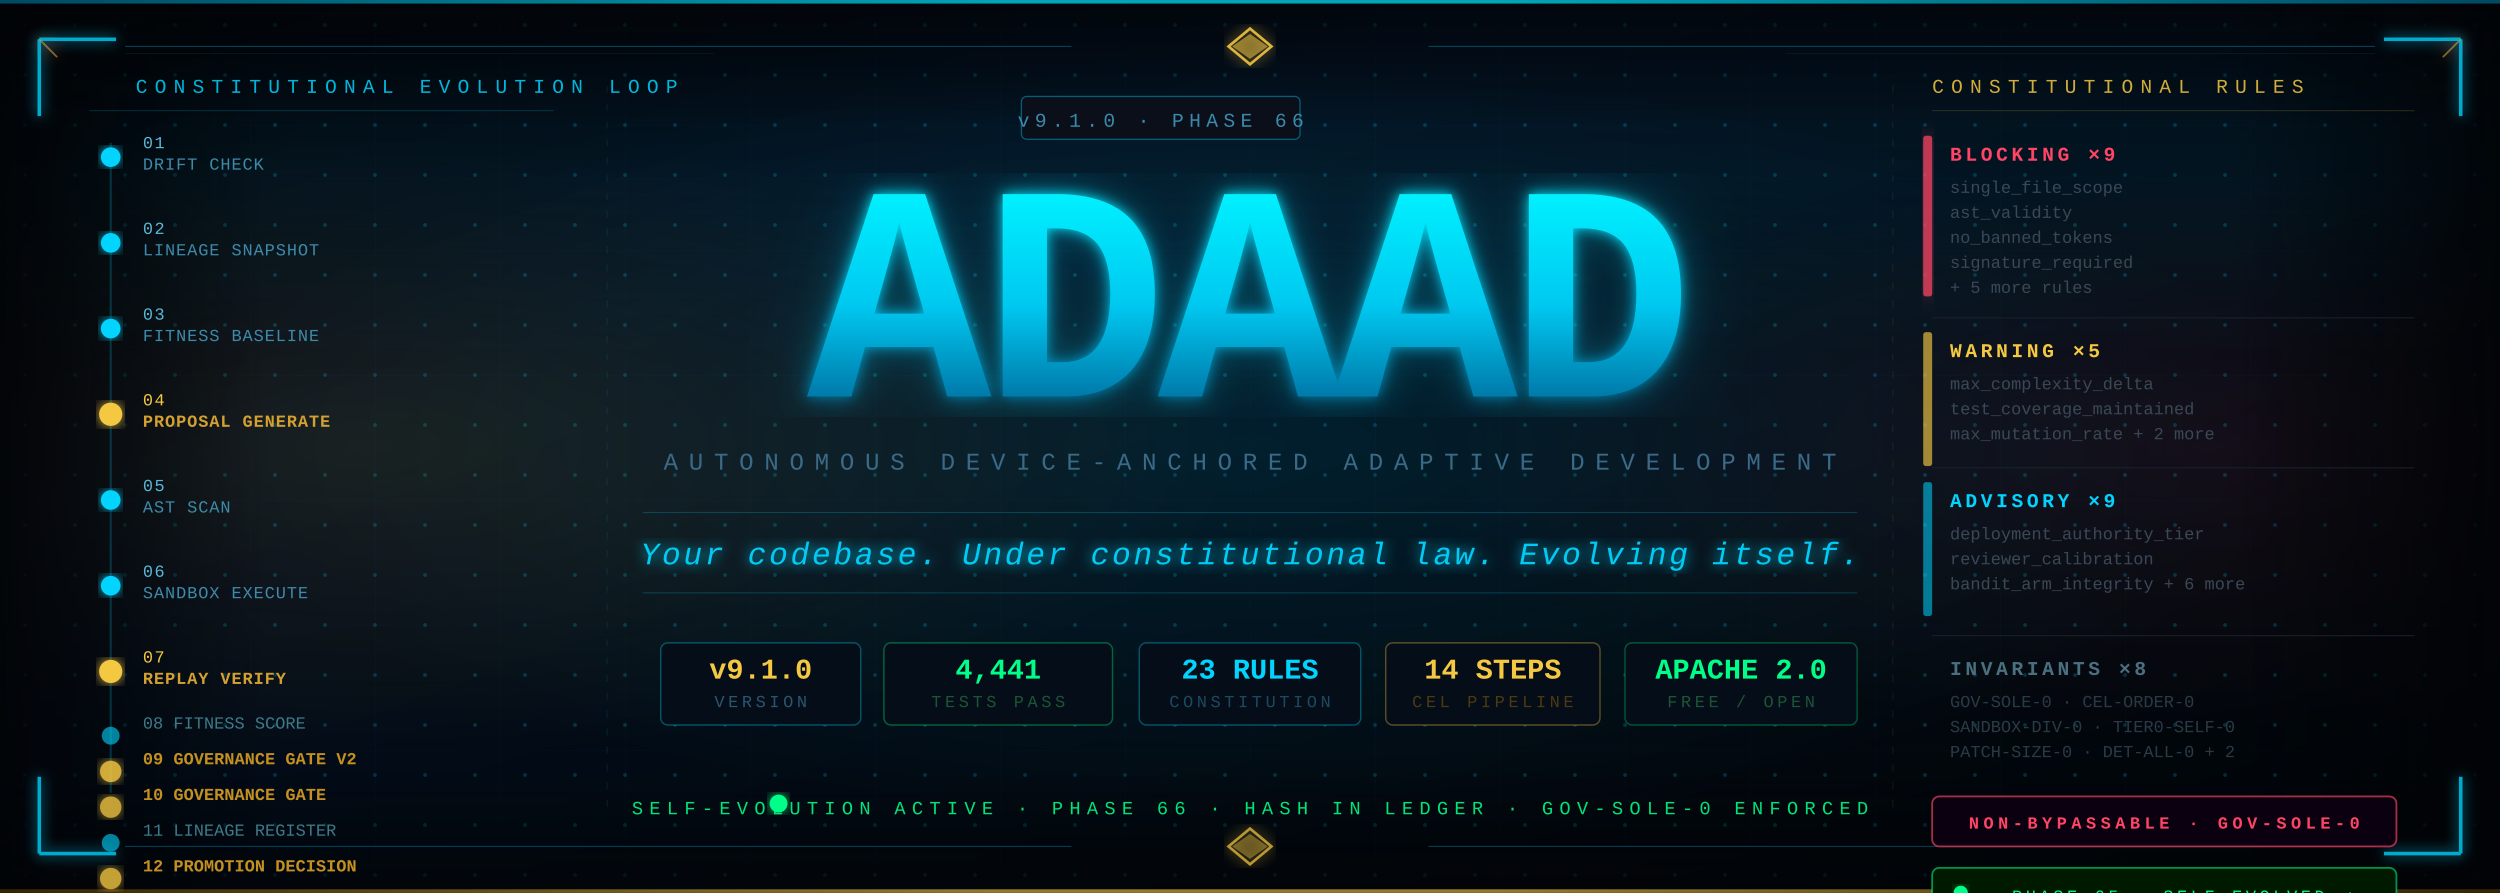
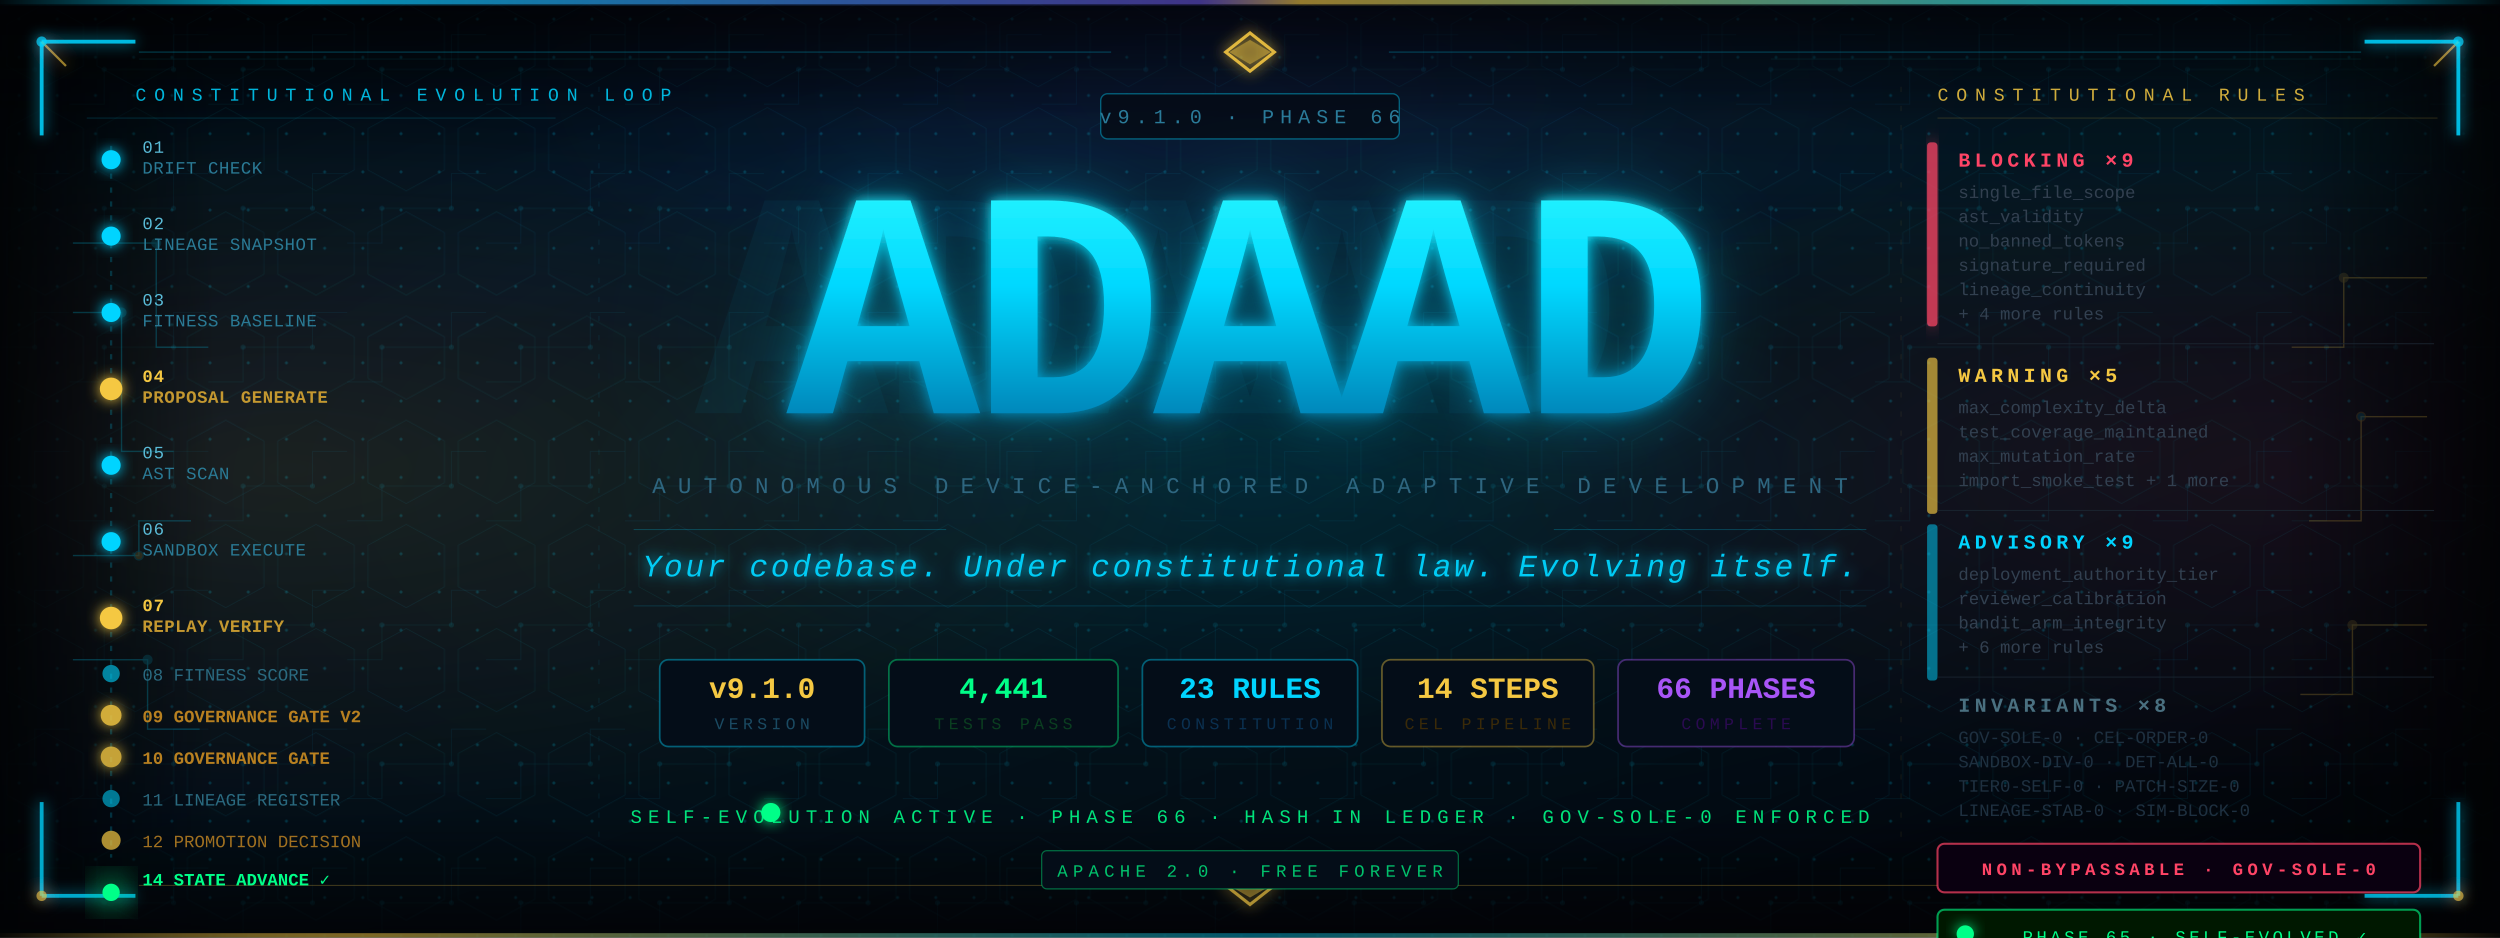
- <svg xmlns="http://www.w3.org/2000/svg" viewBox="0 0 1400 500">
+ <svg xmlns="http://www.w3.org/2000/svg" viewBox="0 0 1440 540">
  <defs>
    <style>
-     @keyframes scan { 0%{transform:translateY(-200px)} 100%{transform:translateY(700px)} }
-     @keyframes flicker { 0%,100%{opacity:.9} 48%{opacity:.45} 52%{opacity:.7} }
-     @keyframes breathe { 0%,100%{opacity:.06} 50%{opacity:.18} }
-     @keyframes beacon { 0%,100%{r:5;opacity:1} 50%{r:8;opacity:.5} }
-     @keyframes beacon2 { 0%,100%{r:4;opacity:1} 50%{r:7;opacity:.4} }
-     @keyframes goldpulse { 0%,100%{opacity:.9} 50%{opacity:.35} }
-     @keyframes cyanpulse { 0%,100%{opacity:.85} 50%{opacity:.3} }
-     @keyframes greenpulse { 0%,100%{opacity:.95} 50%{opacity:.5} }
-     @keyframes shimmer { 0%{stroke-dashoffset:0} 100%{stroke-dashoffset:-40} }
+     @keyframes scan{0%{transform:translateY(-220px)}100%{transform:translateY(760px)}}
+     @keyframes orb{0%,100%{opacity:.08}50%{opacity:.22}}
+     @keyframes orb2{0%,100%{opacity:.05}50%{opacity:.15}}
+     @keyframes beacon{0%,100%{r:5;opacity:1}50%{r:9;opacity:.4}}
+     @keyframes trailpulse{0%{stroke-dashoffset:0}100%{stroke-dashoffset:-120}}
+     @keyframes celpulse{0%,100%{opacity:.9}50%{opacity:.3}}
+     @keyframes celpulse2{0%,100%{opacity:.85}50%{opacity:.28}}
+     @keyframes celpulse3{0%,100%{opacity:.8}50%{opacity:.2}}
+     @keyframes titlehaze{0%,100%{opacity:.18}50%{opacity:.38}}
+     @keyframes hexgrid{0%,100%{opacity:.07}50%{opacity:.14}}
+     @keyframes statusblink{0%,100%{opacity:1}48%{opacity:.2}52%{opacity:.9}}
  </style>
-     <pattern id="dots" width="28" height="28" patternUnits="userSpaceOnUse">
-       <circle cx="14" cy="14" r="1.1" fill="#00d4ff" opacity="0.2" />
+     <pattern id="hexes" x="0" y="0" width="52" height="60" patternUnits="userSpaceOnUse">
+       <polygon points="26,2 48,14 48,38 26,50 4,38 4,14" fill="none" stroke="#00d4ff" stroke-width="0.4" opacity="0.14" />
    </pattern>
-     <pattern id="finegrid" width="70" height="70" patternUnits="userSpaceOnUse">
-       <path d="M70 0L0 0 0 70" fill="none" stroke="#00d4ff" stroke-width="0.3" opacity="0.11" />
+     <pattern id="cdots" x="0" y="0" width="22" height="22" patternUnits="userSpaceOnUse">
+       <circle cx="11" cy="11" r="0.9" fill="#00d4ff" opacity="0.18" />
    </pattern>
-     <filter id="gs">
-       <feGaussianBlur stdDeviation="3.5" result="b" />
-       <feMerge>
-         <feMergeNode in="b" />
-         <feMergeNode in="SourceGraphic" />
-       </feMerge>
-     </filter>
-     <filter id="gm">
-       <feGaussianBlur stdDeviation="9" result="b" />
-       <feMerge>
-         <feMergeNode in="b" />
-         <feMergeNode in="b" />
-         <feMergeNode in="SourceGraphic" />
-       </feMerge>
-     </filter>
-     <filter id="gxl">
-       <feGaussianBlur stdDeviation="20" result="b" />
-       <feMerge>
-         <feMergeNode in="b" />
-         <feMergeNode in="b" />
+     <pattern id="traces" x="0" y="0" width="80" height="80" patternUnits="userSpaceOnUse">
+       <path d="M0 40 L20 40 L20 20 L40 20" fill="none" stroke="#00d4ff" stroke-width="0.4" opacity="0.08" />
+       <path d="M80 40 L60 40 L60 60 L40 60" fill="none" stroke="#00d4ff" stroke-width="0.4" opacity="0.08" />
+       <circle cx="20" cy="40" r="1.5" fill="#00d4ff" opacity="0.1" />
+       <circle cx="60" cy="40" r="1.5" fill="#00d4ff" opacity="0.1" />
+     </pattern>
+     <filter id="gs" x="-60%" y="-60%" width="220%" height="220%">
+       <feGaussianBlur stdDeviation="4" result="b" />
+       <feMerge>
+         <feMergeNode in="b" />
+         <feMergeNode in="SourceGraphic" />
+       </feMerge>
+     </filter>
+     <filter id="gm" x="-100%" y="-100%" width="300%" height="300%">
+       <feGaussianBlur stdDeviation="10" result="b" />
+       <feMerge>
+         <feMergeNode in="b" />
+         <feMergeNode in="b" />
+         <feMergeNode in="SourceGraphic" />
+       </feMerge>
+     </filter>
+     <filter id="gxl" x="-150%" y="-150%" width="400%" height="400%">
+       <feGaussianBlur stdDeviation="24" result="b" />
+       <feMerge>
+         <feMergeNode in="b" />
+         <feMergeNode in="b" />
+         <feMergeNode in="b" />
+         <feMergeNode in="SourceGraphic" />
+       </feMerge>
+     </filter>
+     <filter id="gxxl" x="-200%" y="-200%" width="500%" height="500%">
+       <feGaussianBlur stdDeviation="40" result="b" />
+       <feMerge>
        <feMergeNode in="b" />
        <feMergeNode in="SourceGraphic" />
      </feMerge>
    </filter>
    <filter id="gred">
      <feGaussianBlur stdDeviation="5" result="b" />
      <feMerge>
        <feMergeNode in="b" />
        <feMergeNode in="SourceGraphic" />
      </feMerge>
    </filter>
    <linearGradient id="bg" x1="0%" y1="0%" x2="100%" y2="100%">
-       <stop offset="0%" stop-color="#010306" />
-       <stop offset="30%" stop-color="#030d1c" />
-       <stop offset="65%" stop-color="#020a12" />
-       <stop offset="100%" stop-color="#010306" />
-     </linearGradient>
-     <radialGradient id="cglow" cx="50%" cy="50%" r="42%">
-       <stop offset="0%" stop-color="#00d4ff" stop-opacity="0.1">
-         <animate attributeName="stop-opacity" values="0.1;0.2;0.1" dur="5s" repeatCount="indefinite" />
+       <stop offset="0%" stop-color="#010204" />
+       <stop offset="25%" stop-color="#020c1c" />
+       <stop offset="55%" stop-color="#030e16" />
+       <stop offset="80%" stop-color="#020810" />
+       <stop offset="100%" stop-color="#010204" />
+     </linearGradient>
+     <radialGradient id="bloom1" cx="50%" cy="52%" r="48%">
+       <stop offset="0%" stop-color="#00d4ff" stop-opacity="0.12">
+         <animate attributeName="stop-opacity" values="0.12;0.28;0.12" dur="6s" repeatCount="indefinite" />
      </stop>
+       <stop offset="55%" stop-color="#00d4ff" stop-opacity="0.02" />
      <stop offset="100%" stop-color="#00d4ff" stop-opacity="0" />
    </radialGradient>
-     <radialGradient id="lglow" cx="15%" cy="50%" r="35%">
-       <stop offset="0%" stop-color="#f5c842" stop-opacity="0.09" />
+     <radialGradient id="bloom2" cx="12%" cy="50%" r="38%">
+       <stop offset="0%" stop-color="#f5c842" stop-opacity="0.1">
+         <animate attributeName="stop-opacity" values="0.1;0.2;0.1" dur="7s" begin="1s" repeatCount="indefinite" />
+       </stop>
      <stop offset="100%" stop-color="#f5c842" stop-opacity="0" />
    </radialGradient>
-     <radialGradient id="rglow" cx="88%" cy="50%" r="32%">
-       <stop offset="0%" stop-color="#ff4466" stop-opacity="0.07" />
+     <radialGradient id="bloom3" cx="90%" cy="50%" r="35%">
+       <stop offset="0%" stop-color="#ff4466" stop-opacity="0.08">
+         <animate attributeName="stop-opacity" values="0.08;0.16;0.08" dur="8s" begin="2s" repeatCount="indefinite" />
+       </stop>
      <stop offset="100%" stop-color="#ff4466" stop-opacity="0" />
    </radialGradient>
-     <linearGradient id="cyang" x1="0%" y1="0%" x2="100%" y2="0%">
-       <stop offset="0%" stop-color="#006688" />
-       <stop offset="40%" stop-color="#00e8ff" />
-       <stop offset="60%" stop-color="#00e8ff" />
-       <stop offset="100%" stop-color="#006688" />
-     </linearGradient>
-     <linearGradient id="goldg" x1="0%" y1="0%" x2="100%" y2="0%">
-       <stop offset="0%" stop-color="#5a3a00" />
-       <stop offset="40%" stop-color="#f5c842" />
-       <stop offset="60%" stop-color="#f5c842" />
-       <stop offset="100%" stop-color="#5a3a00" />
+     <radialGradient id="bloom4" cx="50%" cy="10%" r="30%">
+       <stop offset="0%" stop-color="#7b61ff" stop-opacity="0.06" />
+       <stop offset="100%" stop-color="#7b61ff" stop-opacity="0" />
+     </radialGradient>
+     <linearGradient id="topedge" x1="0%" y1="0%" x2="100%" y2="0%">
+       <stop offset="0%" stop-color="#010204" stop-opacity="1" />
+       <stop offset="12%" stop-color="#00d4ff" stop-opacity="0.7" />
+       <stop offset="48%" stop-color="#7b61ff" stop-opacity="0.5" />
+       <stop offset="52%" stop-color="#f5c842" stop-opacity="0.6" />
+       <stop offset="88%" stop-color="#00d4ff" stop-opacity="0.7" />
+       <stop offset="100%" stop-color="#010204" stop-opacity="1" />
+     </linearGradient>
+     <linearGradient id="botedge" x1="0%" y1="0%" x2="100%" y2="0%">
+       <stop offset="0%" stop-color="#010204" stop-opacity="1" />
+       <stop offset="15%" stop-color="#f5c842" stop-opacity="0.5" />
+       <stop offset="50%" stop-color="#00d4ff" stop-opacity="0.4" />
+       <stop offset="85%" stop-color="#f5c842" stop-opacity="0.5" />
+       <stop offset="100%" stop-color="#010204" stop-opacity="1" />
    </linearGradient>
    <linearGradient id="titleg" x1="0%" y1="0%" x2="0%" y2="100%">
-       <stop offset="0%" stop-color="#00f0ff" />
-       <stop offset="55%" stop-color="#00c8f0" />
-       <stop offset="100%" stop-color="#007aaa" />
+       <stop offset="0%" stop-color="#20f0ff" />
+       <stop offset="40%" stop-color="#00d8ff" />
+       <stop offset="100%" stop-color="#0088bb" />
    </linearGradient>
    <linearGradient id="scanfade" x1="0%" y1="0%" x2="0%" y2="100%">
      <stop offset="0%" stop-color="#00d4ff" stop-opacity="0" />
-       <stop offset="50%" stop-color="#00d4ff" stop-opacity="0.05" />
+       <stop offset="50%" stop-color="#00d4ff" stop-opacity="0.04" />
      <stop offset="100%" stop-color="#00d4ff" stop-opacity="0" />
    </linearGradient>
    <linearGradient id="vlr" x1="0%" y1="0%" x2="100%" y2="0%">
-       <stop offset="0%" stop-color="#010306" stop-opacity="0.92" />
-       <stop offset="11%" stop-color="#010306" stop-opacity="0" />
-       <stop offset="89%" stop-color="#010306" stop-opacity="0" />
-       <stop offset="100%" stop-color="#010306" stop-opacity="0.92" />
+       <stop offset="0%" stop-color="#010204" stop-opacity="0.95" />
+       <stop offset="9%" stop-color="#010204" stop-opacity="0" />
+       <stop offset="91%" stop-color="#010204" stop-opacity="0" />
+       <stop offset="100%" stop-color="#010204" stop-opacity="0.95" />
    </linearGradient>
    <linearGradient id="vtb" x1="0%" y1="0%" x2="0%" y2="100%">
-       <stop offset="0%" stop-color="#010306" stop-opacity="0.7" />
-       <stop offset="14%" stop-color="#010306" stop-opacity="0" />
-       <stop offset="86%" stop-color="#010306" stop-opacity="0" />
-       <stop offset="100%" stop-color="#010306" stop-opacity="0.75" />
-     </linearGradient>
-     <clipPath id="clip">
-       <rect width="1400" height="500" />
+       <stop offset="0%" stop-color="#010204" stop-opacity="0.7" />
+       <stop offset="13%" stop-color="#010204" stop-opacity="0" />
+       <stop offset="87%" stop-color="#010204" stop-opacity="0" />
+       <stop offset="100%" stop-color="#010204" stop-opacity="0.8" />
+     </linearGradient>
+     <clipPath id="mainclip">
+       <rect width="1440" height="540" />
    </clipPath>
  </defs>
-   <rect width="1400" height="500" fill="url(#bg)" />
-   <rect width="1400" height="500" fill="url(#dots)" />
-   <rect width="1400" height="500" fill="url(#finegrid)" opacity="0.55" />
-   <rect width="1400" height="500" fill="url(#cglow)" />
-   <rect width="1400" height="500" fill="url(#lglow)" />
-   <rect width="1400" height="500" fill="url(#rglow)" />
-   <g clip-path="url(#clip)">
-     <rect x="0" y="0" width="1400" height="200" fill="url(#scanfade)">
-       <animateTransform attributeName="transform" type="translate" values="0,-200;0,700" dur="7s" repeatCount="indefinite" />
+   <rect width="1440" height="540" fill="url(#bg)" />
+   <rect width="1440" height="540" fill="url(#hexes)" opacity="0.6" />
+   <rect width="1440" height="540" fill="url(#cdots)" />
+   <rect width="1440" height="540" fill="url(#traces)" />
+   <rect width="1440" height="540" fill="url(#bloom1)" />
+   <rect width="1440" height="540" fill="url(#bloom2)" />
+   <rect width="1440" height="540" fill="url(#bloom3)" />
+   <rect width="1440" height="540" fill="url(#bloom4)" />
+   <g clip-path="url(#mainclip)">
+     <rect x="0" y="0" width="1440" height="200" fill="url(#scanfade)">
+       <animateTransform attributeName="transform" type="translate" values="0,-220;0,760" dur="8s" repeatCount="indefinite" />
    </rect>
  </g>
-   <rect width="1400" height="500" fill="url(#vlr)" />
-   <rect width="1400" height="500" fill="url(#vtb)" />
-   <rect x="0" y="0" width="1400" height="2" fill="url(#cyang)" opacity="0.7" />
-   <rect x="0" y="498" width="1400" height="2" fill="url(#goldg)" opacity="0.6" />
-   <line x1="70" y1="26" x2="600" y2="26" stroke="#00d4ff" stroke-width="0.6" opacity="0.3" />
-   <line x1="70" y1="30" x2="400" y2="30" stroke="#00d4ff" stroke-width="0.3" opacity="0.15" />
-   <polygon points="700,16 712,26 700,36 688,26" fill="none" stroke="#f5c842" stroke-width="1.5" opacity="0.9" filter="url(#gs)">
-     <animate attributeName="stroke-opacity" values="0.9;0.35;0.9" dur="3.5s" repeatCount="indefinite" />
+   <rect width="1440" height="540" fill="url(#vlr)" />
+   <rect width="1440" height="540" fill="url(#vtb)" />
+   <rect x="0" y="0" width="1440" height="2.5" fill="url(#topedge)" />
+   <rect x="0" y="537.5" width="1440" height="2.5" fill="url(#botedge)" />
+   <rect x="0" y="2.5" width="1440" height="0.8" fill="url(#topedge)" opacity="0.3" />
+   <g filter="url(#gs)">
+     <line x1="24" y1="24" x2="78" y2="24" stroke="#00d4ff" stroke-width="2.2" opacity="0.85" />
+     <line x1="24" y1="24" x2="24" y2="78" stroke="#00d4ff" stroke-width="2.2" opacity="0.85" />
+     <line x1="24" y1="24" x2="38" y2="38" stroke="#f5c842" stroke-width="1.3" opacity="0.6" />
+     <circle cx="24" cy="24" r="3" fill="#00d4ff" opacity="0.7" />
+     <line x1="1416" y1="24" x2="1362" y2="24" stroke="#00d4ff" stroke-width="2.2" opacity="0.85" />
+     <line x1="1416" y1="24" x2="1416" y2="78" stroke="#00d4ff" stroke-width="2.2" opacity="0.85" />
+     <line x1="1416" y1="24" x2="1402" y2="38" stroke="#f5c842" stroke-width="1.3" opacity="0.6" />
+     <circle cx="1416" cy="24" r="3" fill="#00d4ff" opacity="0.7" />
+     <line x1="24" y1="516" x2="78" y2="516" stroke="#00d4ff" stroke-width="2.2" opacity="0.75" />
+     <line x1="24" y1="516" x2="24" y2="462" stroke="#00d4ff" stroke-width="2.2" opacity="0.75" />
+     <circle cx="24" cy="516" r="3" fill="#f5c842" opacity="0.6" />
+     <line x1="1416" y1="516" x2="1362" y2="516" stroke="#00d4ff" stroke-width="2.2" opacity="0.75" />
+     <line x1="1416" y1="516" x2="1416" y2="462" stroke="#00d4ff" stroke-width="2.2" opacity="0.75" />
+     <circle cx="1416" cy="516" r="3" fill="#f5c842" opacity="0.6" />
+   </g>
+   <g opacity="0.22" stroke="#00d4ff" fill="none" stroke-width="0.8">
+     <path d="M42 140 L90 140 L90 200 L120 200" />
+     <path d="M42 180 L70 180 L70 260 L100 260" />
+     <path d="M42 320 L80 320 L80 300 L110 300" />
+     <path d="M42 380 L85 380 L85 420 L115 420" />
+     <circle cx="90" cy="140" r="2.5" fill="#00d4ff" opacity="0.6" />
+     <circle cx="70" cy="180" r="2.5" fill="#00d4ff" opacity="0.6" />
+     <circle cx="80" cy="320" r="2.5" fill="#f5c842" opacity="0.6" />
+     <circle cx="85" cy="380" r="2.5" fill="#00d4ff" opacity="0.6" />
+   </g>
+   <g opacity="0.2" stroke="#f5c842" fill="none" stroke-width="0.8">
+     <path d="M1398 160 L1350 160 L1350 200 L1320 200" />
+     <path d="M1398 240 L1360 240 L1360 300 L1330 300" />
+     <path d="M1398 360 L1355 360 L1355 400 L1325 400" />
+     <circle cx="1350" cy="160" r="2.5" fill="#f5c842" opacity="0.5" />
+     <circle cx="1360" cy="240" r="2.5" fill="#00d4ff" opacity="0.5" />
+     <circle cx="1355" cy="360" r="2.5" fill="#f5c842" opacity="0.5" />
+   </g>
+   <line x1="80" y1="30" x2="640" y2="30" stroke="#00d4ff" stroke-width="0.6" opacity="0.3" />
+   <line x1="80" y1="34" x2="420" y2="34" stroke="#00d4ff" stroke-width="0.3" opacity="0.14" />
+   <polygon points="720,19 734,30 720,41 706,30" fill="none" stroke="#f5c842" stroke-width="1.8" opacity="0.9" filter="url(#gs)">
+     <animate attributeName="stroke-opacity" values="0.9;0.3;0.9" dur="4s" repeatCount="indefinite" />
  </polygon>
-   <polygon points="700,19 710,26 700,33 690,26" fill="#f5c842" opacity="0.55" />
-   <line x1="800" y1="26" x2="1330" y2="26" stroke="#00d4ff" stroke-width="0.6" opacity="0.3" />
-   <line x1="1000" y1="30" x2="1330" y2="30" stroke="#00d4ff" stroke-width="0.3" opacity="0.15" />
-   <line x1="70" y1="474" x2="600" y2="474" stroke="#00d4ff" stroke-width="0.6" opacity="0.28" />
-   <polygon points="700,464 712,474 700,484 688,474" fill="none" stroke="#f5c842" stroke-width="1.5" opacity="0.75" filter="url(#gs)" />
-   <polygon points="700,467 710,474 700,481 690,474" fill="#f5c842" opacity="0.4" />
-   <line x1="800" y1="474" x2="1330" y2="474" stroke="#00d4ff" stroke-width="0.6" opacity="0.28" />
-   <g filter="url(#gs)" opacity="0.8">
-     <line x1="22" y1="22" x2="65" y2="22" stroke="#00d4ff" stroke-width="2" />
-     <line x1="22" y1="22" x2="22" y2="65" stroke="#00d4ff" stroke-width="2" />
-     <line x1="22" y1="22" x2="32" y2="32" stroke="#f5c842" stroke-width="1" opacity="0.6" />
-     <line x1="1378" y1="22" x2="1335" y2="22" stroke="#00d4ff" stroke-width="2" />
-     <line x1="1378" y1="22" x2="1378" y2="65" stroke="#00d4ff" stroke-width="2" />
-     <line x1="1378" y1="22" x2="1368" y2="32" stroke="#f5c842" stroke-width="1" opacity="0.6" />
-     <line x1="22" y1="478" x2="65" y2="478" stroke="#00d4ff" stroke-width="2" />
-     <line x1="22" y1="478" x2="22" y2="435" stroke="#00d4ff" stroke-width="2" />
-     <line x1="1378" y1="478" x2="1335" y2="478" stroke="#00d4ff" stroke-width="2" />
-     <line x1="1378" y1="478" x2="1378" y2="435" stroke="#00d4ff" stroke-width="2" />
-   </g>
-   <g transform="translate(50, 52)">
-     <text font-family="'Courier New',monospace" x="26" y="0" fill="#00d4ff" font-size="11" letter-spacing="4" opacity="0.85">CONSTITUTIONAL EVOLUTION LOOP</text>
-     <line x1="0" y1="10" x2="260" y2="10" stroke="#00d4ff" stroke-width="0.5" opacity="0.22" />
-     <line x1="12" y1="28" x2="12" y2="392" stroke="#00d4ff" stroke-width="1.2" opacity="0.2" />
-     <g font-family="'Courier New',monospace">
-       <circle cx="12" cy="36" r="5.5" fill="#00d4ff" filter="url(#gs)">
-         <animate attributeName="opacity" values="0.9;0.35;0.9" dur="3.2s" begin="0s" repeatCount="indefinite" />
-       </circle>
-       <text x="30" y="31" fill="#5ab8d8" font-size="9.5" letter-spacing="0.8">01</text>
-       <text x="30" y="43" fill="#3d8aaa" font-size="9.5" letter-spacing="0.5">DRIFT CHECK</text>
-       <circle cx="12" cy="84" r="5.5" fill="#00d4ff" filter="url(#gs)">
-         <animate attributeName="opacity" values="0.8;0.28;0.8" dur="2.9s" begin="0.4s" repeatCount="indefinite" />
-       </circle>
-       <text x="30" y="79" fill="#5ab8d8" font-size="9.5" letter-spacing="0.8">02</text>
-       <text x="30" y="91" fill="#3d8aaa" font-size="9.5" letter-spacing="0.5">LINEAGE SNAPSHOT</text>
-       <circle cx="12" cy="132" r="5.5" fill="#00d4ff" filter="url(#gs)">
-         <animate attributeName="opacity" values="0.75;0.3;0.75" dur="3.7s" begin="0.8s" repeatCount="indefinite" />
-       </circle>
-       <text x="30" y="127" fill="#5ab8d8" font-size="9.5" letter-spacing="0.8">03</text>
-       <text x="30" y="139" fill="#3d8aaa" font-size="9.5" letter-spacing="0.5">FITNESS BASELINE</text>
-       <circle cx="12" cy="180" r="6.5" fill="#f5c842" filter="url(#gs)">
-         <animate attributeName="opacity" values="0.95;0.42;0.95" dur="2.1s" begin="0s" repeatCount="indefinite" />
-       </circle>
-       <text x="30" y="175" fill="#f5c842" font-size="9.5" letter-spacing="0.8">04</text>
-       <text x="30" y="187" fill="#d4a030" font-size="9.5" letter-spacing="0.5" font-weight="bold">PROPOSAL GENERATE</text>
-       <circle cx="12" cy="228" r="5.5" fill="#00d4ff" filter="url(#gs)">
-         <animate attributeName="opacity" values="0.7;0.25;0.7" dur="4.1s" begin="1.2s" repeatCount="indefinite" />
-       </circle>
-       <text x="30" y="223" fill="#5ab8d8" font-size="9.5" letter-spacing="0.8">05</text>
-       <text x="30" y="235" fill="#3d8aaa" font-size="9.5" letter-spacing="0.5">AST SCAN</text>
-       <circle cx="12" cy="276" r="5.5" fill="#00d4ff" filter="url(#gs)">
-         <animate attributeName="opacity" values="0.7;0.28;0.7" dur="3.5s" begin="1.6s" repeatCount="indefinite" />
-       </circle>
-       <text x="30" y="271" fill="#5ab8d8" font-size="9.5" letter-spacing="0.8">06</text>
-       <text x="30" y="283" fill="#3d8aaa" font-size="9.5" letter-spacing="0.5">SANDBOX EXECUTE</text>
-       <circle cx="12" cy="324" r="6.5" fill="#f5c842" filter="url(#gs)">
-         <animate attributeName="opacity" values="0.9;0.38;0.9" dur="2.4s" begin="0.5s" repeatCount="indefinite" />
-       </circle>
-       <text x="30" y="319" fill="#f5c842" font-size="9.5" letter-spacing="0.8">07</text>
-       <text x="30" y="331" fill="#d4a030" font-size="9.5" letter-spacing="0.5" font-weight="bold">REPLAY VERIFY</text>
-       <circle cx="12" cy="360" r="5" fill="#00d4ff" opacity="0.6" />
-       <text x="30" y="356" fill="#3d7a8a" font-size="9.5">08  FITNESS SCORE</text>
-       <circle cx="12" cy="380" r="6" fill="#f5c842" opacity="0.85" filter="url(#gs)" />
-       <text x="30" y="376" fill="#c49020" font-size="9.5" font-weight="bold">09  GOVERNANCE GATE V2</text>
-       <circle cx="12" cy="400" r="6" fill="#f5c842" opacity="0.8" filter="url(#gs)" />
-       <text x="30" y="396" fill="#c49020" font-size="9.5" font-weight="bold">10  GOVERNANCE GATE</text>
-       <circle cx="12" cy="420" r="5" fill="#00d4ff" opacity="0.6" />
-       <text x="30" y="416" fill="#3d7a8a" font-size="9.5">11  LINEAGE REGISTER</text>
-       <circle cx="12" cy="440" r="6" fill="#f5c842" opacity="0.8" filter="url(#gs)" />
-       <text x="30" y="436" fill="#c49020" font-size="9.5" font-weight="bold">12  PROMOTION DECISION</text>
-       <circle cx="12" cy="460" r="4" fill="#00ff88" filter="url(#gm)">
-         <animate attributeName="r" values="5;8;5" dur="2.2s" repeatCount="indefinite" />
-         <animate attributeName="opacity" values="1;0.45;1" dur="2.2s" repeatCount="indefinite" />
-       </circle>
-       <text x="30" y="456" fill="#00ff88" font-size="10" letter-spacing="0.8" font-weight="bold">14  STATE ADVANCE ✓</text>
+   <polygon points="720,23 732,30 720,37 708,30" fill="#f5c842" opacity="0.55" filter="url(#gs)" />
+   <line x1="800" y1="30" x2="1360" y2="30" stroke="#00d4ff" stroke-width="0.6" opacity="0.3" />
+   <line x1="1020" y1="34" x2="1360" y2="34" stroke="#00d4ff" stroke-width="0.3" opacity="0.14" />
+   <line x1="80" y1="510" x2="640" y2="510" stroke="#f5c842" stroke-width="0.6" opacity="0.25" />
+   <polygon points="720,499 734,510 720,521 706,510" fill="none" stroke="#f5c842" stroke-width="1.8" opacity="0.7" filter="url(#gs)" />
+   <polygon points="720,503 732,510 720,517 708,510" fill="#f5c842" opacity="0.4" />
+   <line x1="800" y1="510" x2="1360" y2="510" stroke="#f5c842" stroke-width="0.6" opacity="0.25" />
+   <g transform="translate(50,58)">
+     <text font-family="'Courier New',monospace" x="28" y="0" fill="#00d4ff" font-size="10.5" letter-spacing="4.5" opacity="0.85">CONSTITUTIONAL EVOLUTION LOOP</text>
+     <line x1="0" y1="10" x2="270" y2="10" stroke="#00d4ff" stroke-width="0.5" opacity="0.2" />
+     <line x1="14" y1="26" x2="14" y2="436" stroke="#00d4ff" stroke-width="1.3" opacity="0.2" stroke-dasharray="3 5">
+       <animate attributeName="stroke-dashoffset" values="0;-16" dur="2s" repeatCount="indefinite" />
+     </line>
+     <g font-family="'Courier New',monospace" font-size="10">
+       <circle cx="14" cy="34" r="5.5" fill="#00d4ff" filter="url(#gs)">
+         <animate attributeName="opacity" values=".9;.3;.9" dur="3.1s" begin="0s" repeatCount="indefinite" />
+       </circle>
+       <text x="32" y="30" fill="#5abcd8" letter-spacing=".5">01</text>
+       <text x="32" y="42" fill="#2a7a95" letter-spacing=".3">DRIFT CHECK</text>
+       <circle cx="14" cy="78" r="5.5" fill="#00d4ff" filter="url(#gs)">
+         <animate attributeName="opacity" values=".85;.28;.85" dur="2.8s" begin=".35s" repeatCount="indefinite" />
+       </circle>
+       <text x="32" y="74" fill="#5abcd8" letter-spacing=".5">02</text>
+       <text x="32" y="86" fill="#2a7a95" letter-spacing=".3">LINEAGE SNAPSHOT</text>
+       <circle cx="14" cy="122" r="5.5" fill="#00d4ff" filter="url(#gs)">
+         <animate attributeName="opacity" values=".8;.25;.8" dur="3.6s" begin=".7s" repeatCount="indefinite" />
+       </circle>
+       <text x="32" y="118" fill="#5abcd8" letter-spacing=".5">03</text>
+       <text x="32" y="130" fill="#2a7a95" letter-spacing=".3">FITNESS BASELINE</text>
+       <circle cx="14" cy="166" r="6.5" fill="#f5c842" filter="url(#gs)">
+         <animate attributeName="opacity" values=".95;.4;.95" dur="2.0s" begin="0s" repeatCount="indefinite" />
+       </circle>
+       <text x="32" y="162" fill="#f5c842" letter-spacing=".5" font-weight="bold">04</text>
+       <text x="32" y="174" fill="#c49830" letter-spacing=".3" font-weight="bold">PROPOSAL GENERATE</text>
+       <circle cx="14" cy="210" r="5.5" fill="#00d4ff" filter="url(#gs)">
+         <animate attributeName="opacity" values=".75;.22;.75" dur="4.2s" begin="1.1s" repeatCount="indefinite" />
+       </circle>
+       <text x="32" y="206" fill="#5abcd8" letter-spacing=".5">05</text>
+       <text x="32" y="218" fill="#2a7a95" letter-spacing=".3">AST SCAN</text>
+       <circle cx="14" cy="254" r="5.5" fill="#00d4ff" filter="url(#gs)">
+         <animate attributeName="opacity" values=".75;.25;.75" dur="3.4s" begin="1.5s" repeatCount="indefinite" />
+       </circle>
+       <text x="32" y="250" fill="#5abcd8" letter-spacing=".5">06</text>
+       <text x="32" y="262" fill="#2a7a95" letter-spacing=".3">SANDBOX EXECUTE</text>
+       <circle cx="14" cy="298" r="6.5" fill="#f5c842" filter="url(#gs)">
+         <animate attributeName="opacity" values=".9;.35;.9" dur="2.3s" begin=".5s" repeatCount="indefinite" />
+       </circle>
+       <text x="32" y="294" fill="#f5c842" letter-spacing=".5" font-weight="bold">07</text>
+       <text x="32" y="306" fill="#c49830" letter-spacing=".3" font-weight="bold">REPLAY VERIFY</text>
+       <circle cx="14" cy="330" r="5" fill="#00d4ff" opacity=".6" />
+       <text x="32" y="334" fill="#2a6a80">08  FITNESS SCORE</text>
+       <circle cx="14" cy="354" r="6" fill="#f5c842" filter="url(#gs)" opacity=".85" />
+       <text x="32" y="358" fill="#b88020" font-weight="bold">09  GOVERNANCE GATE V2</text>
+       <circle cx="14" cy="378" r="6" fill="#f5c842" filter="url(#gs)" opacity=".8" />
+       <text x="32" y="382" fill="#b88020" font-weight="bold">10  GOVERNANCE GATE</text>
+       <circle cx="14" cy="402" r="5" fill="#00d4ff" opacity=".55" />
+       <text x="32" y="406" fill="#2a6a80">11  LINEAGE REGISTER</text>
+       <circle cx="14" cy="426" r="5.5" fill="#f5c842" opacity=".7" />
+       <text x="32" y="430" fill="#a07020">12  PROMOTION DECISION</text>
+       <circle cx="14" cy="456" r="5" fill="#00ff88" filter="url(#gm)">
+         <animate attributeName="r" values="5;8.5;5" dur="2.1s" repeatCount="indefinite" />
+         <animate attributeName="opacity" values="1;0.4;1" dur="2.1s" repeatCount="indefinite" />
+       </circle>
+       <text x="32" y="452" fill="#00ff88" font-weight="bold">14  STATE ADVANCE ✓</text>
    </g>
  </g>
-   <line x1="340" y1="48" x2="340" y2="452" stroke="#00d4ff" stroke-width="0.5" opacity="0.12" stroke-dasharray="4 6" />
-   <line x1="1060" y1="48" x2="1060" y2="452" stroke="#f5c842" stroke-width="0.5" opacity="0.1" stroke-dasharray="4 6" />
+   <line x1="345" y1="50" x2="345" y2="490" stroke="#00d4ff" stroke-width="0.5" opacity="0.1" stroke-dasharray="3 8" />
  <g text-anchor="middle">
-     <rect x="572" y="54" width="156" height="24" rx="3" fill="#0a0f1a" stroke="#00d4ff" stroke-width="0.7" stroke-opacity="0.4" />
-     <text x="650" y="71" font-family="'Courier New',monospace" font-size="11" fill="#3a8aaa" letter-spacing="3">v9.1.0  ·  PHASE 66</text>
-     <text x="700" y="222" fill="#001e2e" font-family="'Courier New',monospace" font-size="172" font-weight="900" letter-spacing="-5">ADAAD</text>
-     <text x="700" y="222" fill="#00d4ff" font-family="'Courier New',monospace" font-size="172" font-weight="900" letter-spacing="-5" opacity="0.08" filter="url(#gxl)">ADAAD</text>
-     <text x="700" y="222" fill="#00d4ff" font-family="'Courier New',monospace" font-size="172" font-weight="900" letter-spacing="-5" opacity="0.18" filter="url(#gm)">ADAAD</text>
-     <text x="700" y="222" fill="url(#titleg)" font-family="'Courier New',monospace" font-size="172" font-weight="900" letter-spacing="-5" filter="url(#gs)">ADAAD</text>
-     <text x="700" y="263" fill="#3a6a88" font-family="'Courier New',monospace" font-size="13.5" letter-spacing="6">AUTONOMOUS DEVICE-ANCHORED ADAPTIVE DEVELOPMENT</text>
-     <line x1="360" y1="287" x2="1040" y2="287" stroke="#00d4ff" stroke-width="0.6" opacity="0.22" />
-     <text x="700" y="316" fill="#00d4ff" font-family="'Courier New',monospace" font-size="17.5" letter-spacing="1.5" opacity="0.95" font-style="italic" filter="url(#gs)">Your codebase. Under constitutional law. Evolving itself.</text>
-     <line x1="360" y1="332" x2="1040" y2="332" stroke="#00d4ff" stroke-width="0.6" opacity="0.22" />
-     <g transform="translate(700,378)" font-family="'Courier New',monospace">
-       <rect x="-330" y="-18" width="112" height="46" rx="4" fill="#050d18" stroke="#00d4ff" stroke-width="0.8" stroke-opacity="0.35" />
-       <text x="-274" y="2" text-anchor="middle" fill="#f5c842" font-size="16" font-weight="700">v9.1.0</text>
-       <text x="-274" y="18" text-anchor="middle" fill="#2a5570" font-size="9.5" letter-spacing="2">VERSION</text>
-       <rect x="-205" y="-18" width="128" height="46" rx="4" fill="#050d18" stroke="#00ff88" stroke-width="0.8" stroke-opacity="0.35" />
-       <text x="-141" y="2" text-anchor="middle" fill="#00ff88" font-size="16" font-weight="700">4,441</text>
-       <text x="-141" y="18" text-anchor="middle" fill="#1a5535" font-size="9.5" letter-spacing="2">TESTS PASS</text>
-       <rect x="-62" y="-18" width="124" height="46" rx="4" fill="#050d18" stroke="#00d4ff" stroke-width="0.8" stroke-opacity="0.35" />
-       <text x="0" y="2" text-anchor="middle" fill="#00d4ff" font-size="16" font-weight="700">23 RULES</text>
-       <text x="0" y="18" text-anchor="middle" fill="#1a4a60" font-size="9.5" letter-spacing="2">CONSTITUTION</text>
-       <rect x="76" y="-18" width="120" height="46" rx="4" fill="#050d18" stroke="#f5c842" stroke-width="0.8" stroke-opacity="0.35" />
-       <text x="136" y="2" text-anchor="middle" fill="#f5c842" font-size="16" font-weight="700">14 STEPS</text>
-       <text x="136" y="18" text-anchor="middle" fill="#4a3a10" font-size="9.5" letter-spacing="2">CEL PIPELINE</text>
-       <rect x="210" y="-18" width="130" height="46" rx="4" fill="#050d18" stroke="#00ff88" stroke-width="0.8" stroke-opacity="0.3" />
-       <text x="275" y="2" text-anchor="middle" fill="#00ff88" font-size="16" font-weight="700">APACHE 2.0</text>
-       <text x="275" y="18" text-anchor="middle" fill="#1a5535" font-size="9.5" letter-spacing="2">FREE / OPEN</text>
+     <rect x="634" y="54" width="172" height="26" rx="4" fill="#050c18" stroke="#00d4ff" stroke-width="0.8" stroke-opacity="0.4" />
+     <text x="720" y="71" font-family="'Courier New',monospace" font-size="11.5" fill="#2a7a99" letter-spacing="3.5">v9.1.0  ·  PHASE 66</text>
+     <text x="720" y="238" fill="#001824" font-family="'Courier New',monospace" font-size="186" font-weight="900" letter-spacing="-6">ADAAD</text>
+     <text x="720" y="238" fill="#00d4ff" font-family="'Courier New',monospace" font-size="186" font-weight="900" letter-spacing="-6" opacity="0.06" filter="url(#gxxl)">
+     ADAAD
+     <animate attributeName="opacity" values="0.06;0.14;0.06" dur="5s" repeatCount="indefinite" />
+     </text>
+     <text x="720" y="238" fill="#00d4ff" font-family="'Courier New',monospace" font-size="186" font-weight="900" letter-spacing="-6" opacity="0.12" filter="url(#gxl)">ADAAD</text>
+     <text x="720" y="238" fill="#00d4ff" font-family="'Courier New',monospace" font-size="186" font-weight="900" letter-spacing="-6" opacity="0.22" filter="url(#gm)">ADAAD</text>
+     <text x="720" y="238" fill="url(#titleg)" font-family="'Courier New',monospace" font-size="186" font-weight="900" letter-spacing="-6" filter="url(#gs)">ADAAD</text>
+     <text x="720" y="284" fill="#2e6680" font-family="'Courier New',monospace" font-size="13" letter-spacing="7">AUTONOMOUS DEVICE-ANCHORED ADAPTIVE DEVELOPMENT</text>
+     <line x1="365" y1="305" x2="545" y2="305" stroke="#00d4ff" stroke-width="0.6" opacity="0.22" />
+     <line x1="895" y1="305" x2="1075" y2="305" stroke="#00d4ff" stroke-width="0.6" opacity="0.22" />
+     <text x="720" y="332" fill="#00d4ff" font-family="'Courier New',monospace" font-size="18" letter-spacing="1.5" font-style="italic" filter="url(#gs)" opacity=".95">Your codebase. Under constitutional law. Evolving itself.</text>
+     <line x1="365" y1="349" x2="1075" y2="349" stroke="#00d4ff" stroke-width="0.5" opacity="0.18" />
+     <g transform="translate(720, 400)" font-family="'Courier New',monospace">
+       <rect x="-340" y="-20" width="118" height="50" rx="5" fill="#040d18" stroke="#00d4ff" stroke-width="1" stroke-opacity="0.4" />
+       <text x="-281" y="2" text-anchor="middle" fill="#f5c842" font-size="17" font-weight="700">v9.1.0</text>
+       <text x="-281" y="20" text-anchor="middle" fill="#1a4a62" font-size="9.5" letter-spacing="2.5">VERSION</text>
+       <rect x="-208" y="-20" width="132" height="50" rx="5" fill="#040d18" stroke="#00ff88" stroke-width="1" stroke-opacity="0.4" />
+       <text x="-142" y="2" text-anchor="middle" fill="#00ff88" font-size="17" font-weight="700">4,441</text>
+       <text x="-142" y="20" text-anchor="middle" fill="#0a3e20" font-size="9.5" letter-spacing="2.5">TESTS PASS</text>
+       <rect x="-62" y="-20" width="124" height="50" rx="5" fill="#040d18" stroke="#00d4ff" stroke-width="1" stroke-opacity="0.4" />
+       <text x="0" y="2" text-anchor="middle" fill="#00d4ff" font-size="17" font-weight="700">23 RULES</text>
+       <text x="0" y="20" text-anchor="middle" fill="#0a3050" font-size="9.5" letter-spacing="2.5">CONSTITUTION</text>
+       <rect x="76" y="-20" width="122" height="50" rx="5" fill="#040d18" stroke="#f5c842" stroke-width="1" stroke-opacity="0.4" />
+       <text x="137" y="2" text-anchor="middle" fill="#f5c842" font-size="17" font-weight="700">14 STEPS</text>
+       <text x="137" y="20" text-anchor="middle" fill="#3a2a08" font-size="9.5" letter-spacing="2.5">CEL PIPELINE</text>
+       <rect x="212" y="-20" width="136" height="50" rx="5" fill="#040d18" stroke="#a855f7" stroke-width="1" stroke-opacity="0.4" />
+       <text x="280" y="2" text-anchor="middle" fill="#a855f7" font-size="17" font-weight="700">66 PHASES</text>
+       <text x="280" y="20" text-anchor="middle" fill="#2a0a50" font-size="9.5" letter-spacing="2.5">COMPLETE</text>
    </g>
-     <circle cx="436" cy="450" r="5" fill="#00ff88" filter="url(#gs)">
-       <animate attributeName="opacity" values="1;0.25;1" dur="1.9s" repeatCount="indefinite" />
+     <circle cx="444" cy="468" r="5.5" fill="#00ff88" filter="url(#gs)">
+       <animate attributeName="opacity" values="1;0.2;1" dur="1.8s" repeatCount="indefinite" />
    </circle>
-     <text x="700" y="456" font-family="'Courier New',monospace" font-size="10.5" fill="#00ff88" letter-spacing="3.5" opacity="0.88">SELF-EVOLUTION ACTIVE  ·  PHASE 66  ·  HASH IN LEDGER  ·  GOV-SOLE-0 ENFORCED</text>
-   </g>
-   <g transform="translate(1082, 52)">
-     <text font-family="'Courier New',monospace" x="0" y="0" fill="#f5c842" font-size="11" letter-spacing="4" opacity="0.85">CONSTITUTIONAL RULES</text>
-     <line x1="0" y1="10" x2="270" y2="10" stroke="#f5c842" stroke-width="0.5" opacity="0.2" />
-     <g transform="translate(0, 26)" font-family="'Courier New',monospace">
-       <rect x="-5" y="-2" width="5" height="90" rx="1.5" fill="#ff4466" opacity="0.75" filter="url(#gred)" />
-       <text x="10" y="12" fill="#ff4466" font-size="11" letter-spacing="2" font-weight="700">BLOCKING  ×9</text>
-       <text x="10" y="30" fill="#3a4855" font-size="9.5">single_file_scope</text>
-       <text x="10" y="44" fill="#3a4855" font-size="9.5">ast_validity</text>
-       <text x="10" y="58" fill="#3a4855" font-size="9.5">no_banned_tokens</text>
-       <text x="10" y="72" fill="#3a4855" font-size="9.5">signature_required</text>
-       <text x="10" y="86" fill="#3a4855" font-size="9.5">+ 5 more rules</text>
-       <line x1="0" y1="100" x2="270" y2="100" stroke="#1a2530" stroke-width="0.5" />
-       <rect x="-5" y="108" width="5" height="75" rx="1.5" fill="#f5c842" opacity="0.65" />
-       <text x="10" y="122" fill="#f5c842" font-size="11" letter-spacing="2" font-weight="700">WARNING  ×5</text>
-       <text x="10" y="140" fill="#3a4855" font-size="9.5">max_complexity_delta</text>
-       <text x="10" y="154" fill="#3a4855" font-size="9.5">test_coverage_maintained</text>
-       <text x="10" y="168" fill="#3a4855" font-size="9.5">max_mutation_rate  + 2 more</text>
-       <line x1="0" y1="184" x2="270" y2="184" stroke="#1a2530" stroke-width="0.5" />
-       <rect x="-5" y="192" width="5" height="75" rx="1.5" fill="#00d4ff" opacity="0.55" />
-       <text x="10" y="206" fill="#00d4ff" font-size="11" letter-spacing="2" font-weight="700">ADVISORY  ×9</text>
-       <text x="10" y="224" fill="#3a4855" font-size="9.5">deployment_authority_tier</text>
-       <text x="10" y="238" fill="#3a4855" font-size="9.5">reviewer_calibration</text>
-       <text x="10" y="252" fill="#3a4855" font-size="9.5">bandit_arm_integrity  + 6 more</text>
-       <line x1="0" y1="278" x2="270" y2="278" stroke="#1a2530" stroke-width="0.5" />
-       <text x="10" y="300" fill="#4a7080" font-size="11" letter-spacing="2" font-weight="700">INVARIANTS  ×8</text>
-       <text x="10" y="318" fill="#2a3a45" font-size="9.5">GOV-SOLE-0   ·   CEL-ORDER-0</text>
-       <text x="10" y="332" fill="#2a3a45" font-size="9.5">SANDBOX-DIV-0   ·   TIER0-SELF-0</text>
-       <text x="10" y="346" fill="#2a3a45" font-size="9.5">PATCH-SIZE-0   ·   DET-ALL-0  + 2</text>
-       <rect x="0" y="368" width="260" height="28" rx="4" fill="#0a0010" stroke="#ff4466" stroke-width="1" stroke-opacity="0.65" />
-       <text x="130" y="386" text-anchor="middle" fill="#ff4466" font-size="9.5" letter-spacing="2.5" font-weight="700">NON-BYPASSABLE · GOV-SOLE-0</text>
-       <rect x="0" y="408" width="260" height="28" rx="4" fill="#001a00" stroke="#00ff88" stroke-width="1" stroke-opacity="0.55" />
-       <circle cx="16" cy="422" r="4" fill="#00ff88" filter="url(#gs)">
-         <animate attributeName="opacity" values="1;0.3;1" dur="2s" repeatCount="indefinite" />
-       </circle>
-       <text x="140" y="427" text-anchor="middle" fill="#00ff88" font-size="9.5" letter-spacing="2">PHASE 65 · SELF-EVOLVED ✓</text>
+     <text x="720" y="474" font-family="'Courier New',monospace" font-size="11" fill="#00ff88" letter-spacing="3.5" opacity="0.88">SELF-EVOLUTION ACTIVE  ·  PHASE 66  ·  HASH IN LEDGER  ·  GOV-SOLE-0 ENFORCED</text>
+     <rect x="600" y="490" width="240" height="22" rx="3" fill="#040d18" stroke="#00ff88" stroke-width="0.7" stroke-opacity="0.4" />
+     <text x="720" y="505" font-family="'Courier New',monospace" font-size="10" fill="#00ff88" letter-spacing="3" opacity="0.75">APACHE 2.0  ·  FREE FOREVER</text>
+   </g>
+   <line x1="1095" y1="50" x2="1095" y2="490" stroke="#f5c842" stroke-width="0.5" opacity="0.1" stroke-dasharray="3 8" />
+   <g transform="translate(1116, 58)">
+     <text font-family="'Courier New',monospace" x="0" y="0" fill="#f5c842" font-size="10.5" letter-spacing="4.5" opacity="0.85">CONSTITUTIONAL RULES</text>
+     <line x1="0" y1="10" x2="288" y2="10" stroke="#f5c842" stroke-width="0.5" opacity="0.2" />
+     <g transform="translate(0,24)" font-family="'Courier New',monospace">
+       <rect x="-6" y="0" width="6" height="106" rx="2" fill="#ff4466" opacity="0.75" filter="url(#gred)" />
+       <text x="12" y="14" fill="#ff4466" font-size="11.5" letter-spacing="2.5" font-weight="700">BLOCKING  ×9</text>
+       <text x="12" y="32" fill="#324050" font-size="10">single_file_scope</text>
+       <text x="12" y="46" fill="#324050" font-size="10">ast_validity</text>
+       <text x="12" y="60" fill="#324050" font-size="10">no_banned_tokens</text>
+       <text x="12" y="74" fill="#324050" font-size="10">signature_required</text>
+       <text x="12" y="88" fill="#324050" font-size="10">lineage_continuity</text>
+       <text x="12" y="102" fill="#324050" font-size="10">+ 4 more rules</text>
+       <line x1="0" y1="116" x2="286" y2="116" stroke="#1a2530" stroke-width="0.5" />
+       <rect x="-6" y="124" width="6" height="90" rx="2" fill="#f5c842" opacity="0.65" />
+       <text x="12" y="138" fill="#f5c842" font-size="11.5" letter-spacing="2.5" font-weight="700">WARNING  ×5</text>
+       <text x="12" y="156" fill="#324050" font-size="10">max_complexity_delta</text>
+       <text x="12" y="170" fill="#324050" font-size="10">test_coverage_maintained</text>
+       <text x="12" y="184" fill="#324050" font-size="10">max_mutation_rate</text>
+       <text x="12" y="198" fill="#324050" font-size="10">import_smoke_test + 1 more</text>
+       <line x1="0" y1="212" x2="286" y2="212" stroke="#1a2530" stroke-width="0.5" />
+       <rect x="-6" y="220" width="6" height="90" rx="2" fill="#00d4ff" opacity="0.5" />
+       <text x="12" y="234" fill="#00d4ff" font-size="11.5" letter-spacing="2.5" font-weight="700">ADVISORY  ×9</text>
+       <text x="12" y="252" fill="#324050" font-size="10">deployment_authority_tier</text>
+       <text x="12" y="266" fill="#324050" font-size="10">reviewer_calibration</text>
+       <text x="12" y="280" fill="#324050" font-size="10">bandit_arm_integrity</text>
+       <text x="12" y="294" fill="#324050" font-size="10">+ 6 more rules</text>
+       <line x1="0" y1="308" x2="286" y2="308" stroke="#1a2530" stroke-width="0.5" />
+       <text x="12" y="328" fill="#4a7080" font-size="11.5" letter-spacing="2.5" font-weight="700">INVARIANTS  ×8</text>
+       <text x="12" y="346" fill="#1e3040" font-size="10">GOV-SOLE-0  ·  CEL-ORDER-0</text>
+       <text x="12" y="360" fill="#1e3040" font-size="10">SANDBOX-DIV-0  ·  DET-ALL-0</text>
+       <text x="12" y="374" fill="#1e3040" font-size="10">TIER0-SELF-0  ·  PATCH-SIZE-0</text>
+       <text x="12" y="388" fill="#1e3040" font-size="10">LINEAGE-STAB-0  ·  SIM-BLOCK-0</text>
+       <rect x="0" y="404" width="278" height="28" rx="4" fill="#0a0010" stroke="#ff4466" stroke-width="1.2" stroke-opacity="0.7" />
+       <text x="139" y="422" text-anchor="middle" fill="#ff4466" font-size="10" letter-spacing="2.5" font-weight="700">NON-BYPASSABLE · GOV-SOLE-0</text>
+       <rect x="0" y="442" width="278" height="28" rx="4" fill="#001800" stroke="#00ff88" stroke-width="1.2" stroke-opacity="0.6" />
+       <circle cx="16" cy="456" r="5" fill="#00ff88" filter="url(#gs)">
+         <animate attributeName="opacity" values="1;0.3;1" dur="2.2s" repeatCount="indefinite" />
+       </circle>
+       <text x="148" y="461" text-anchor="middle" fill="#00ff88" font-size="10" letter-spacing="2">PHASE 65 · SELF-EVOLVED ✓</text>
    </g>
  </g>
</svg>
